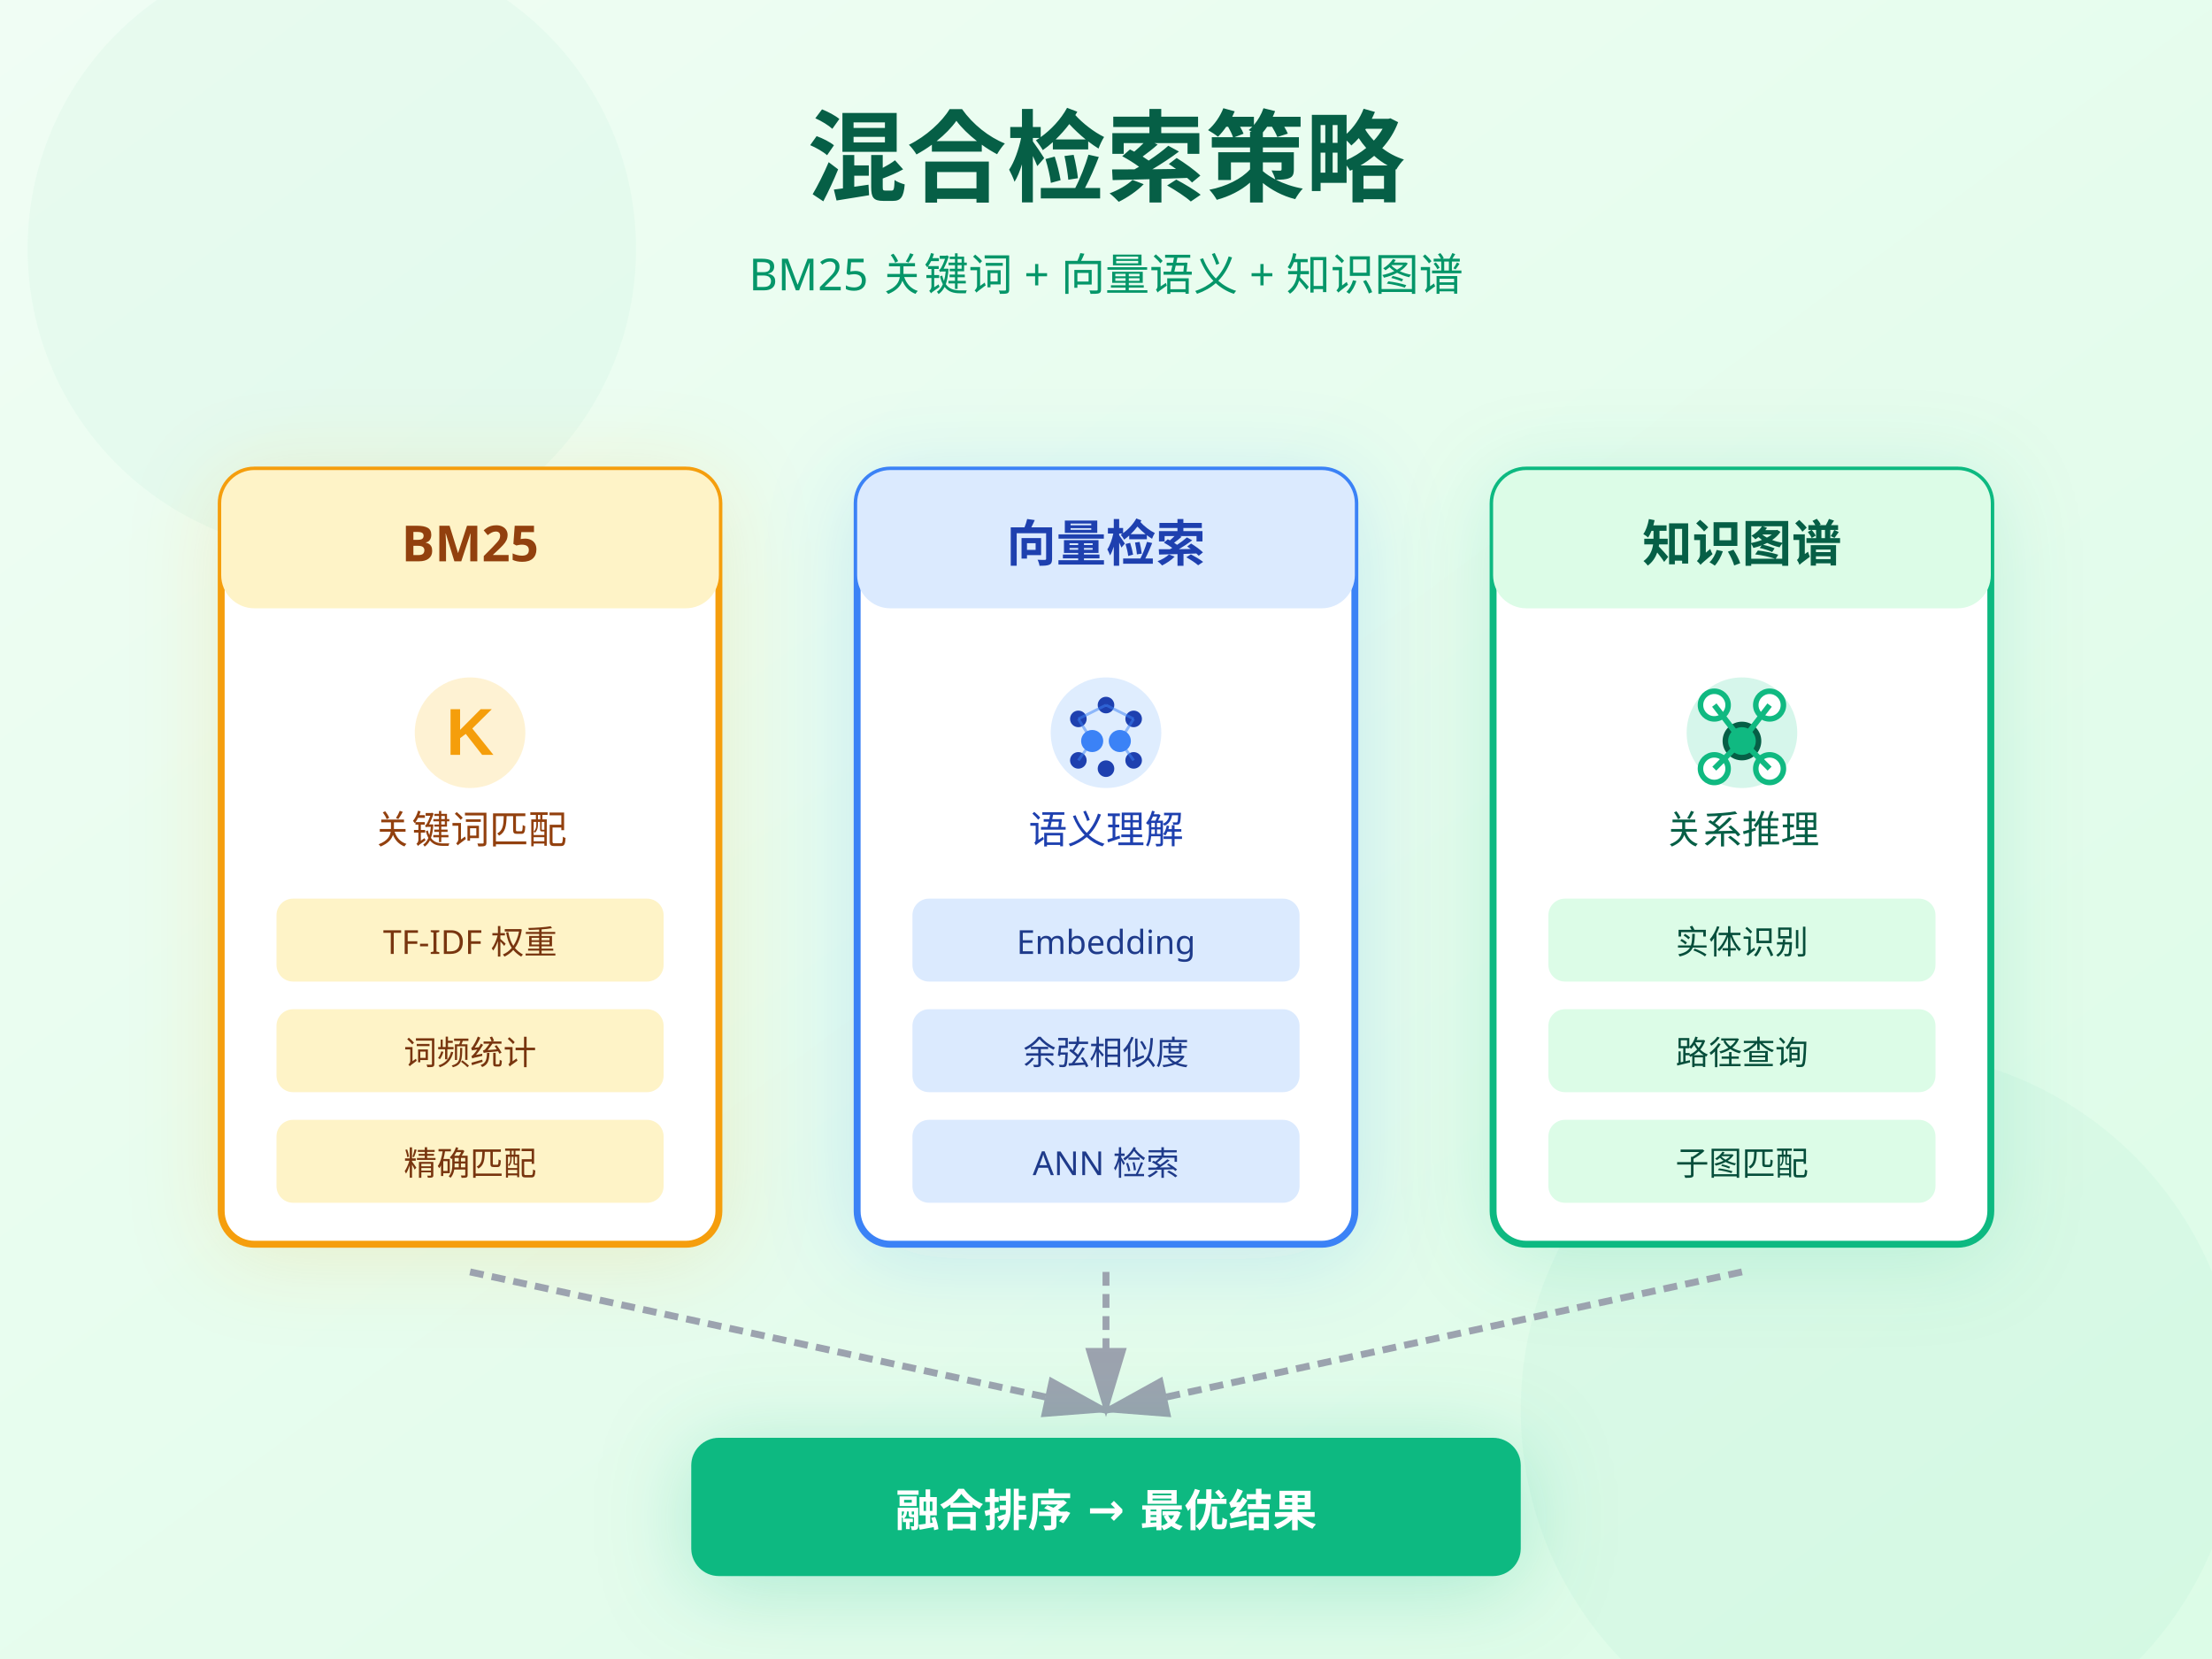
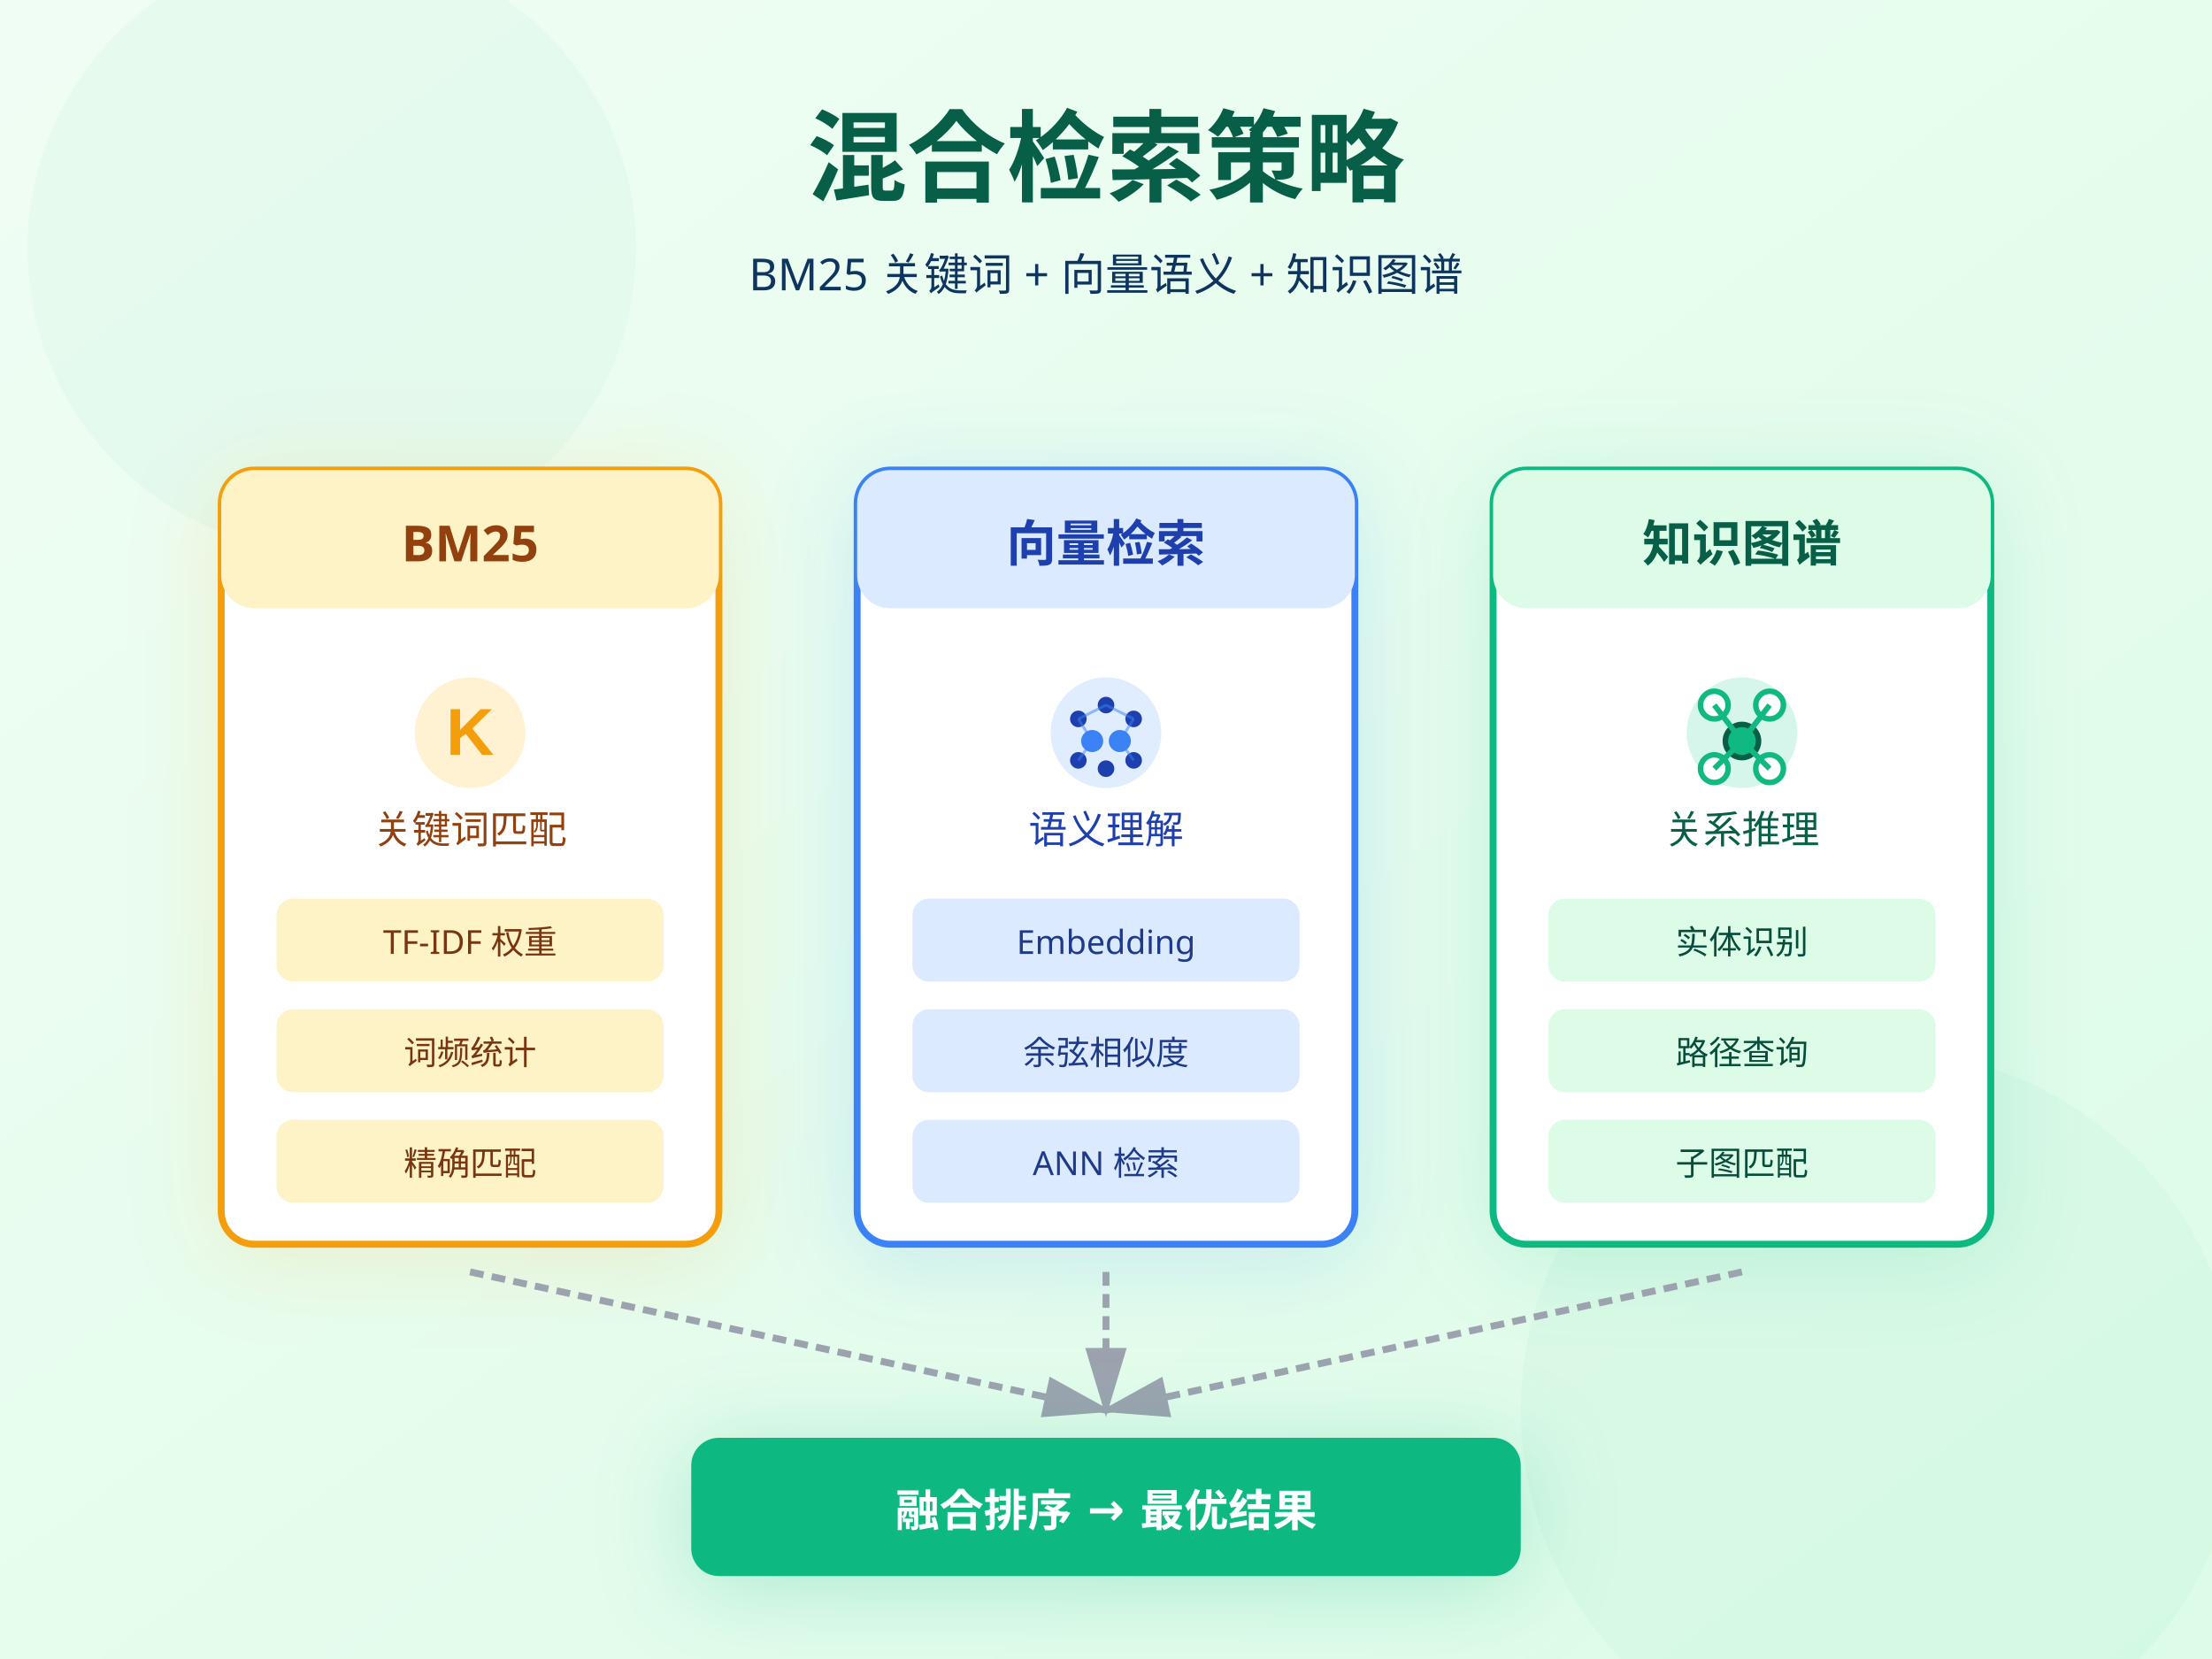
<svg xmlns="http://www.w3.org/2000/svg" viewBox="0 0 800 600">
  <defs>
    <linearGradient id="grad2" x1="0%" y1="0%" x2="100%" y2="100%">
      <stop offset="0%" style="stop-color:#F0FDF4;stop-opacity:1" />
      <stop offset="100%" style="stop-color:#DCFCE7;stop-opacity:1" />
    </linearGradient>
  </defs>
  <rect width="800" height="600" fill="url(#grad2)" />
  <circle cx="120" cy="90" r="110" fill="#10B981" opacity="0.04" />
  <circle cx="680" cy="510" r="130" fill="#10B981" opacity="0.04" />
  <text x="400" y="70" font-family="PingFang SC, sans-serif" font-size="36" font-weight="700" fill="#065F46" text-anchor="middle">混合检索策略</text>
-   <text x="400" y="105" font-family="PingFang SC, sans-serif" font-size="16" fill="#059669" text-anchor="middle">BM25 关键词 + 向量语义 + 知识图谱</text>
+   <text x="400" y="105" font-family="PingFang SC, sans-serif" font-size="16" fill="#0d355f" text-anchor="middle">BM25 关键词 + 向量语义 + 知识图谱</text>
  <g transform="translate(80, 170)">
    <rect width="180" height="280" rx="12" fill="white" stroke="#F59E0B" stroke-width="2.5" filter="drop-shadow(0 4px 16px rgba(245, 158, 11, 0.15))" />
    <rect width="180" height="50" rx="12" fill="#FEF3C7" />
    <text x="90" y="33" font-family="PingFang SC, sans-serif" font-size="18" font-weight="700" fill="#92400E" text-anchor="middle">BM25</text>
    <g transform="translate(65, 70)">
      <circle cx="25" cy="25" r="20" fill="#FBBF24" opacity="0.2" />
      <text x="25" y="33" font-family="Arial" font-size="24" font-weight="700" fill="#F59E0B" text-anchor="middle">K</text>
    </g>
    <text x="90" y="135" font-family="PingFang SC, sans-serif" font-size="14" fill="#92400E" text-anchor="middle">关键词匹配</text>
    <g transform="translate(20, 155)">
      <rect x="0" y="0" width="140" height="30" rx="6" fill="#FEF3C7" />
      <text x="70" y="20" font-family="PingFang SC, sans-serif" font-size="12" fill="#78350F" text-anchor="middle">TF-IDF 权重</text>
    </g>
    <g transform="translate(20, 195)">
      <rect x="0" y="0" width="140" height="30" rx="6" fill="#FEF3C7" />
      <text x="70" y="20" font-family="PingFang SC, sans-serif" font-size="12" fill="#78350F" text-anchor="middle">词频统计</text>
    </g>
    <g transform="translate(20, 235)">
      <rect x="0" y="0" width="140" height="30" rx="6" fill="#FEF3C7" />
      <text x="70" y="20" font-family="PingFang SC, sans-serif" font-size="12" fill="#78350F" text-anchor="middle">精确匹配</text>
    </g>
  </g>
  <g transform="translate(310, 170)">
    <rect width="180" height="280" rx="12" fill="white" stroke="#3B82F6" stroke-width="2.5" filter="drop-shadow(0 4px 16px rgba(59, 130, 246, 0.15))" />
    <rect width="180" height="50" rx="12" fill="#DBEAFE" />
    <text x="90" y="33" font-family="PingFang SC, sans-serif" font-size="18" font-weight="700" fill="#1E40AF" text-anchor="middle">向量检索</text>
    <g transform="translate(65, 70)">
      <circle cx="25" cy="25" r="20" fill="#60A5FA" opacity="0.2" />
      <circle cx="15" cy="20" r="3" fill="#1E40AF" />
      <circle cx="25" cy="15" r="3" fill="#1E40AF" />
      <circle cx="35" cy="20" r="3" fill="#1E40AF" />
      <circle cx="20" cy="28" r="4" fill="#3B82F6" />
      <circle cx="30" cy="28" r="4" fill="#3B82F6" />
      <circle cx="15" cy="35" r="3" fill="#1E40AF" />
      <circle cx="25" cy="38" r="3" fill="#1E40AF" />
      <circle cx="35" cy="35" r="3" fill="#1E40AF" />
      <line x1="15" y1="20" x2="25" y2="15" stroke="#3B82F6" stroke-width="1" opacity="0.5" />
      <line x1="25" y1="15" x2="35" y2="20" stroke="#3B82F6" stroke-width="1" opacity="0.5" />
      <line x1="15" y1="20" x2="20" y2="28" stroke="#3B82F6" stroke-width="1" opacity="0.5" />
      <line x1="35" y1="20" x2="30" y2="28" stroke="#3B82F6" stroke-width="1" opacity="0.5" />
      <line x1="20" y1="28" x2="15" y2="35" stroke="#3B82F6" stroke-width="1" opacity="0.5" />
      <line x1="30" y1="28" x2="35" y2="35" stroke="#3B82F6" stroke-width="1" opacity="0.5" />
    </g>
    <text x="90" y="135" font-family="PingFang SC, sans-serif" font-size="14" fill="#1E40AF" text-anchor="middle">语义理解</text>
    <g transform="translate(20, 155)">
      <rect x="0" y="0" width="140" height="30" rx="6" fill="#DBEAFE" />
      <text x="70" y="20" font-family="PingFang SC, sans-serif" font-size="12" fill="#1E3A8A" text-anchor="middle">Embedding</text>
    </g>
    <g transform="translate(20, 195)">
      <rect x="0" y="0" width="140" height="30" rx="6" fill="#DBEAFE" />
      <text x="70" y="20" font-family="PingFang SC, sans-serif" font-size="12" fill="#1E3A8A" text-anchor="middle">余弦相似度</text>
    </g>
    <g transform="translate(20, 235)">
      <rect x="0" y="0" width="140" height="30" rx="6" fill="#DBEAFE" />
      <text x="70" y="20" font-family="PingFang SC, sans-serif" font-size="12" fill="#1E3A8A" text-anchor="middle">ANN 检索</text>
    </g>
  </g>
  <g transform="translate(540, 170)">
    <rect width="180" height="280" rx="12" fill="white" stroke="#10B981" stroke-width="2.5" filter="drop-shadow(0 4px 16px rgba(16, 185, 129, 0.15))" />
    <rect width="180" height="50" rx="12" fill="#DCFCE7" />
    <text x="90" y="33" font-family="PingFang SC, sans-serif" font-size="18" font-weight="700" fill="#065F46" text-anchor="middle">知识图谱</text>
    <g transform="translate(65, 70)">
      <circle cx="25" cy="25" r="20" fill="#34D399" opacity="0.2" />
      <circle cx="15" cy="15" r="5" fill="#FFFFFF" stroke="#10B981" stroke-width="2" />
      <circle cx="35" cy="15" r="5" fill="#FFFFFF" stroke="#10B981" stroke-width="2" />
      <circle cx="25" cy="28" r="6" fill="#10B981" stroke="#065F46" stroke-width="2" />
      <circle cx="15" cy="38" r="5" fill="#FFFFFF" stroke="#10B981" stroke-width="2" />
      <circle cx="35" cy="38" r="5" fill="#FFFFFF" stroke="#10B981" stroke-width="2" />
      <line x1="15" y1="15" x2="25" y2="28" stroke="#10B981" stroke-width="2" />
      <line x1="35" y1="15" x2="25" y2="28" stroke="#10B981" stroke-width="2" />
      <line x1="25" y1="28" x2="15" y2="38" stroke="#10B981" stroke-width="2" />
      <line x1="25" y1="28" x2="35" y2="38" stroke="#10B981" stroke-width="2" />
    </g>
    <text x="90" y="135" font-family="PingFang SC, sans-serif" font-size="14" fill="#065F46" text-anchor="middle">关系推理</text>
    <g transform="translate(20, 155)">
      <rect x="0" y="0" width="140" height="30" rx="6" fill="#DCFCE7" />
      <text x="70" y="20" font-family="PingFang SC, sans-serif" font-size="12" fill="#064E3B" text-anchor="middle">实体识别</text>
    </g>
    <g transform="translate(20, 195)">
      <rect x="0" y="0" width="140" height="30" rx="6" fill="#DCFCE7" />
      <text x="70" y="20" font-family="PingFang SC, sans-serif" font-size="12" fill="#064E3B" text-anchor="middle">路径查询</text>
    </g>
    <g transform="translate(20, 235)">
      <rect x="0" y="0" width="140" height="30" rx="6" fill="#DCFCE7" />
      <text x="70" y="20" font-family="PingFang SC, sans-serif" font-size="12" fill="#064E3B" text-anchor="middle">子图匹配</text>
    </g>
  </g>
  <path d="M170 460 L400 510" stroke="#9CA3AF" stroke-width="2.5" stroke-dasharray="5,3" marker-end="url(#arrowGray)" />
  <path d="M400 460 L400 510" stroke="#9CA3AF" stroke-width="2.5" stroke-dasharray="5,3" marker-end="url(#arrowGray)" />
  <path d="M630 460 L400 510" stroke="#9CA3AF" stroke-width="2.5" stroke-dasharray="5,3" marker-end="url(#arrowGray)" />
  <g transform="translate(250, 520)">
    <rect width="300" height="50" rx="10" fill="#10B981" filter="drop-shadow(0 4px 16px rgba(16, 185, 129, 0.25))" />
    <text x="150" y="32" font-family="PingFang SC, sans-serif" font-size="16" font-weight="700" fill="white" text-anchor="middle">融合排序 → 最优结果</text>
  </g>
  <defs>
    <marker id="arrowGray" markerWidth="10" markerHeight="10" refX="9" refY="3" orient="auto">
      <polygon points="0 0, 10 3, 0 6" fill="#9CA3AF" />
    </marker>
  </defs>
</svg>
